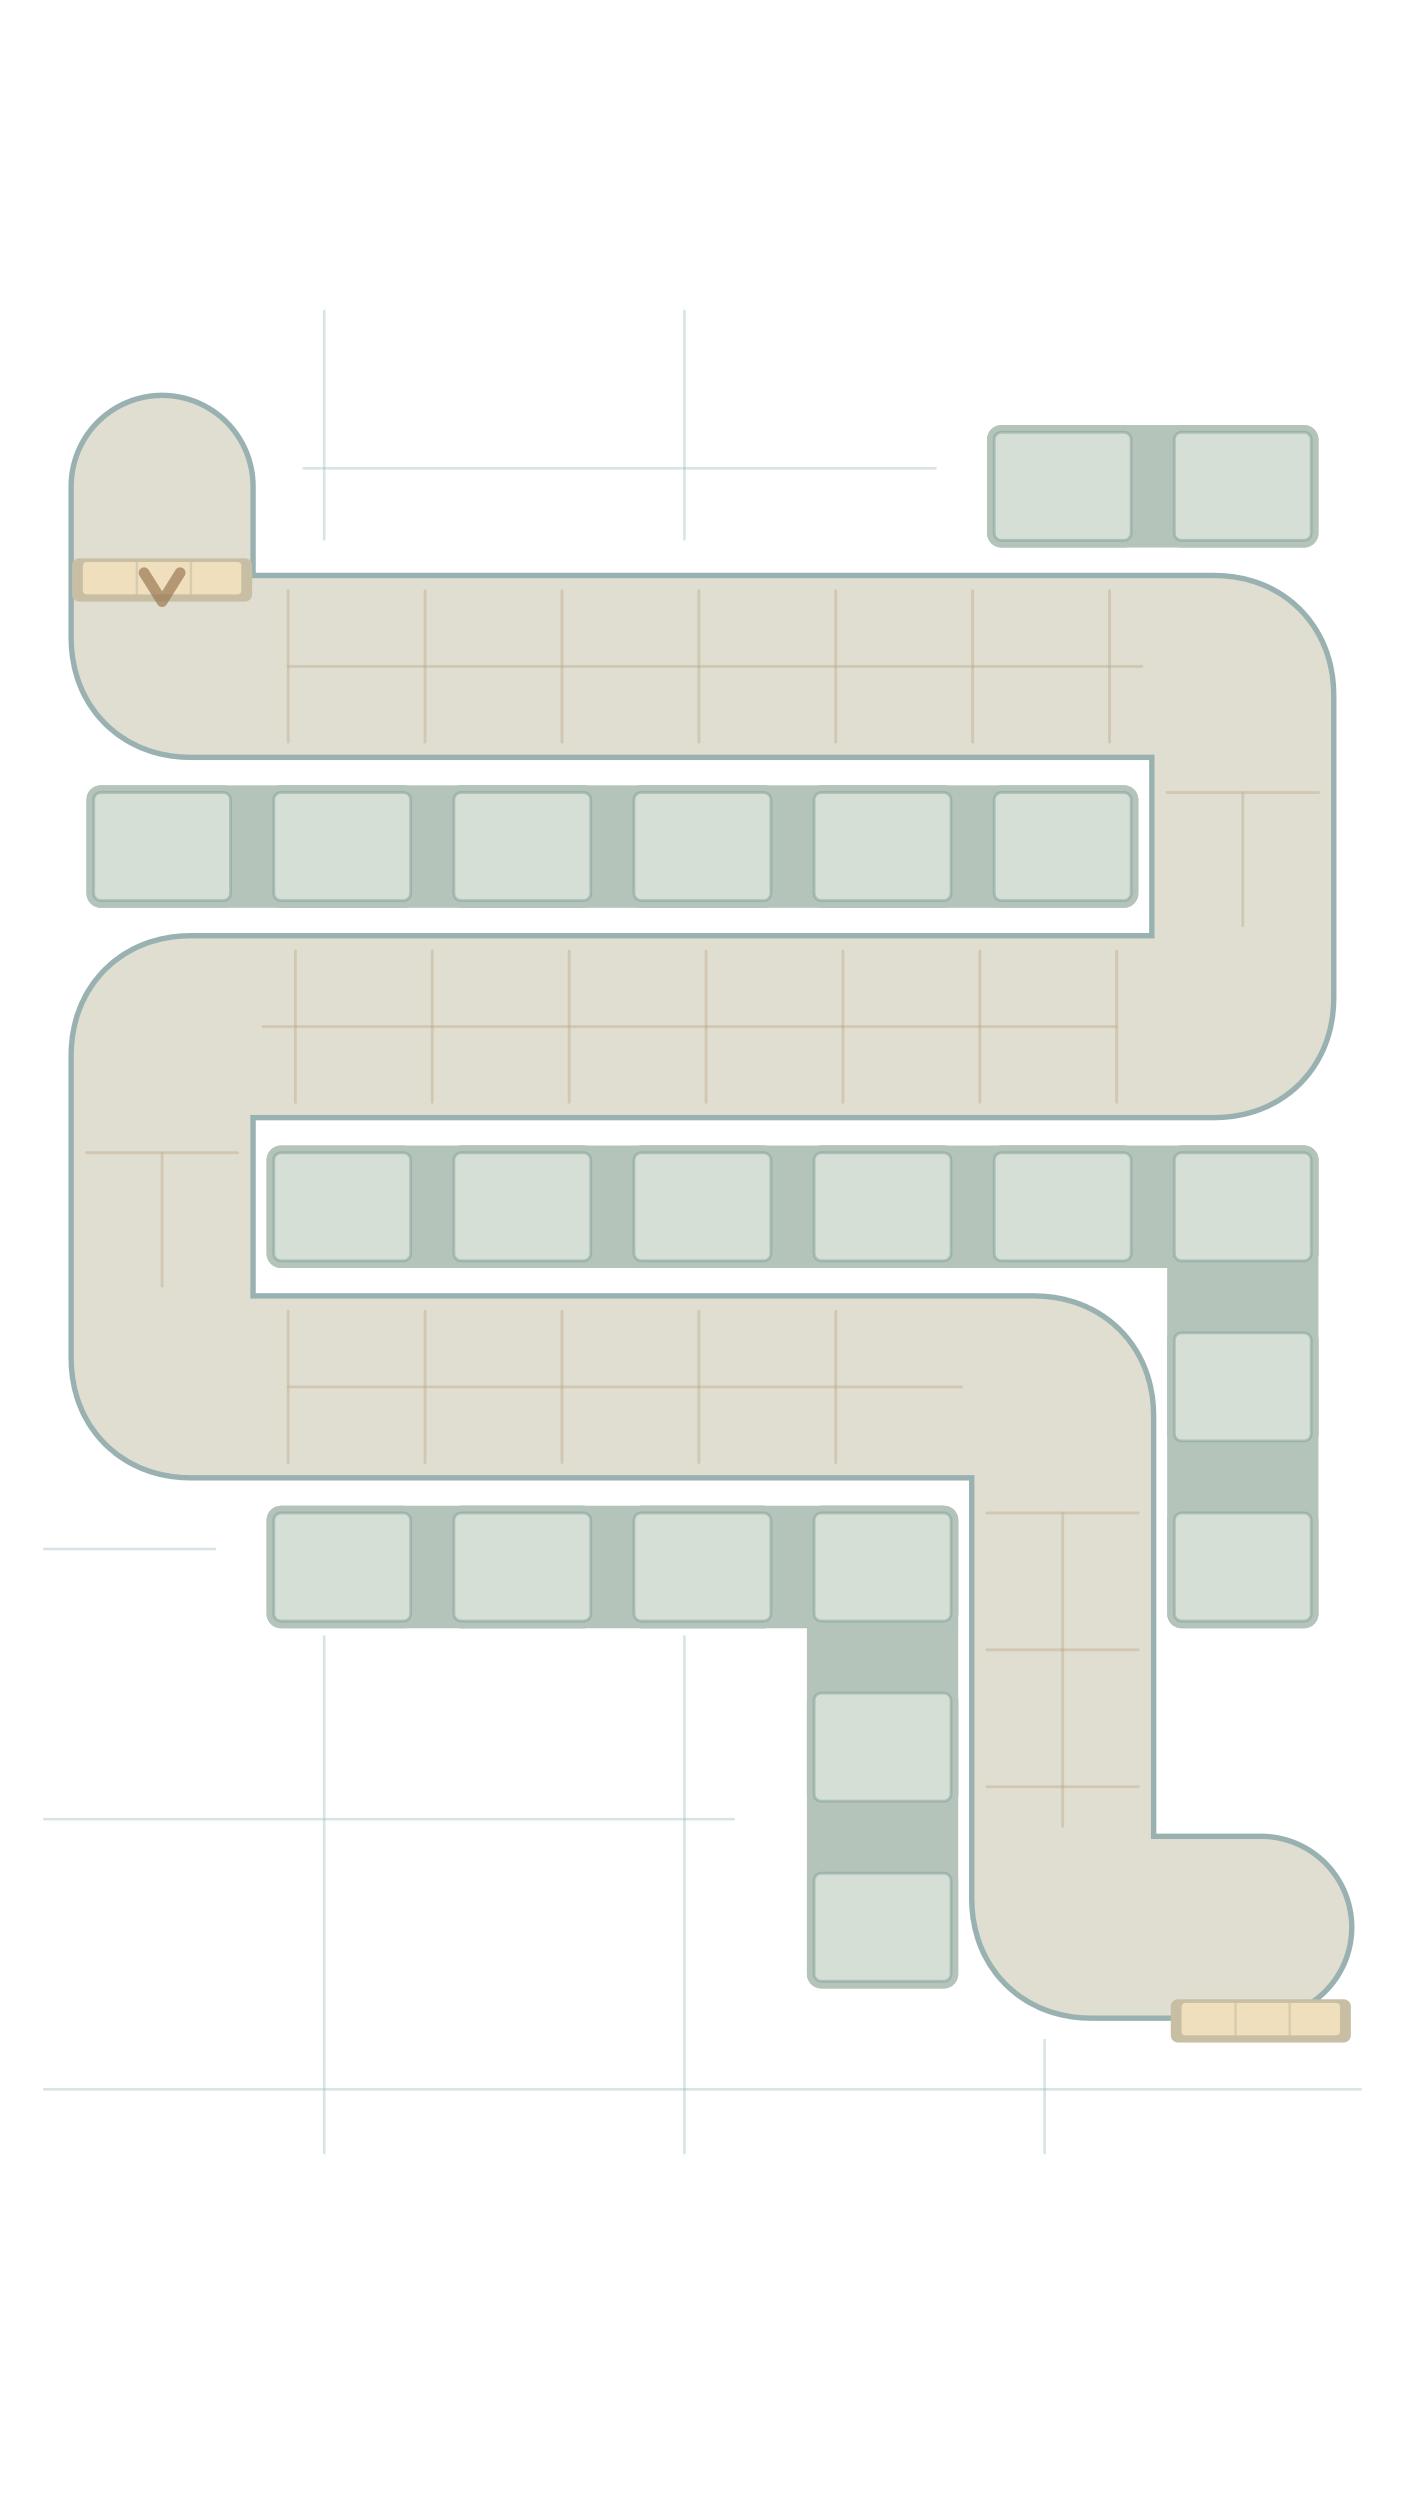
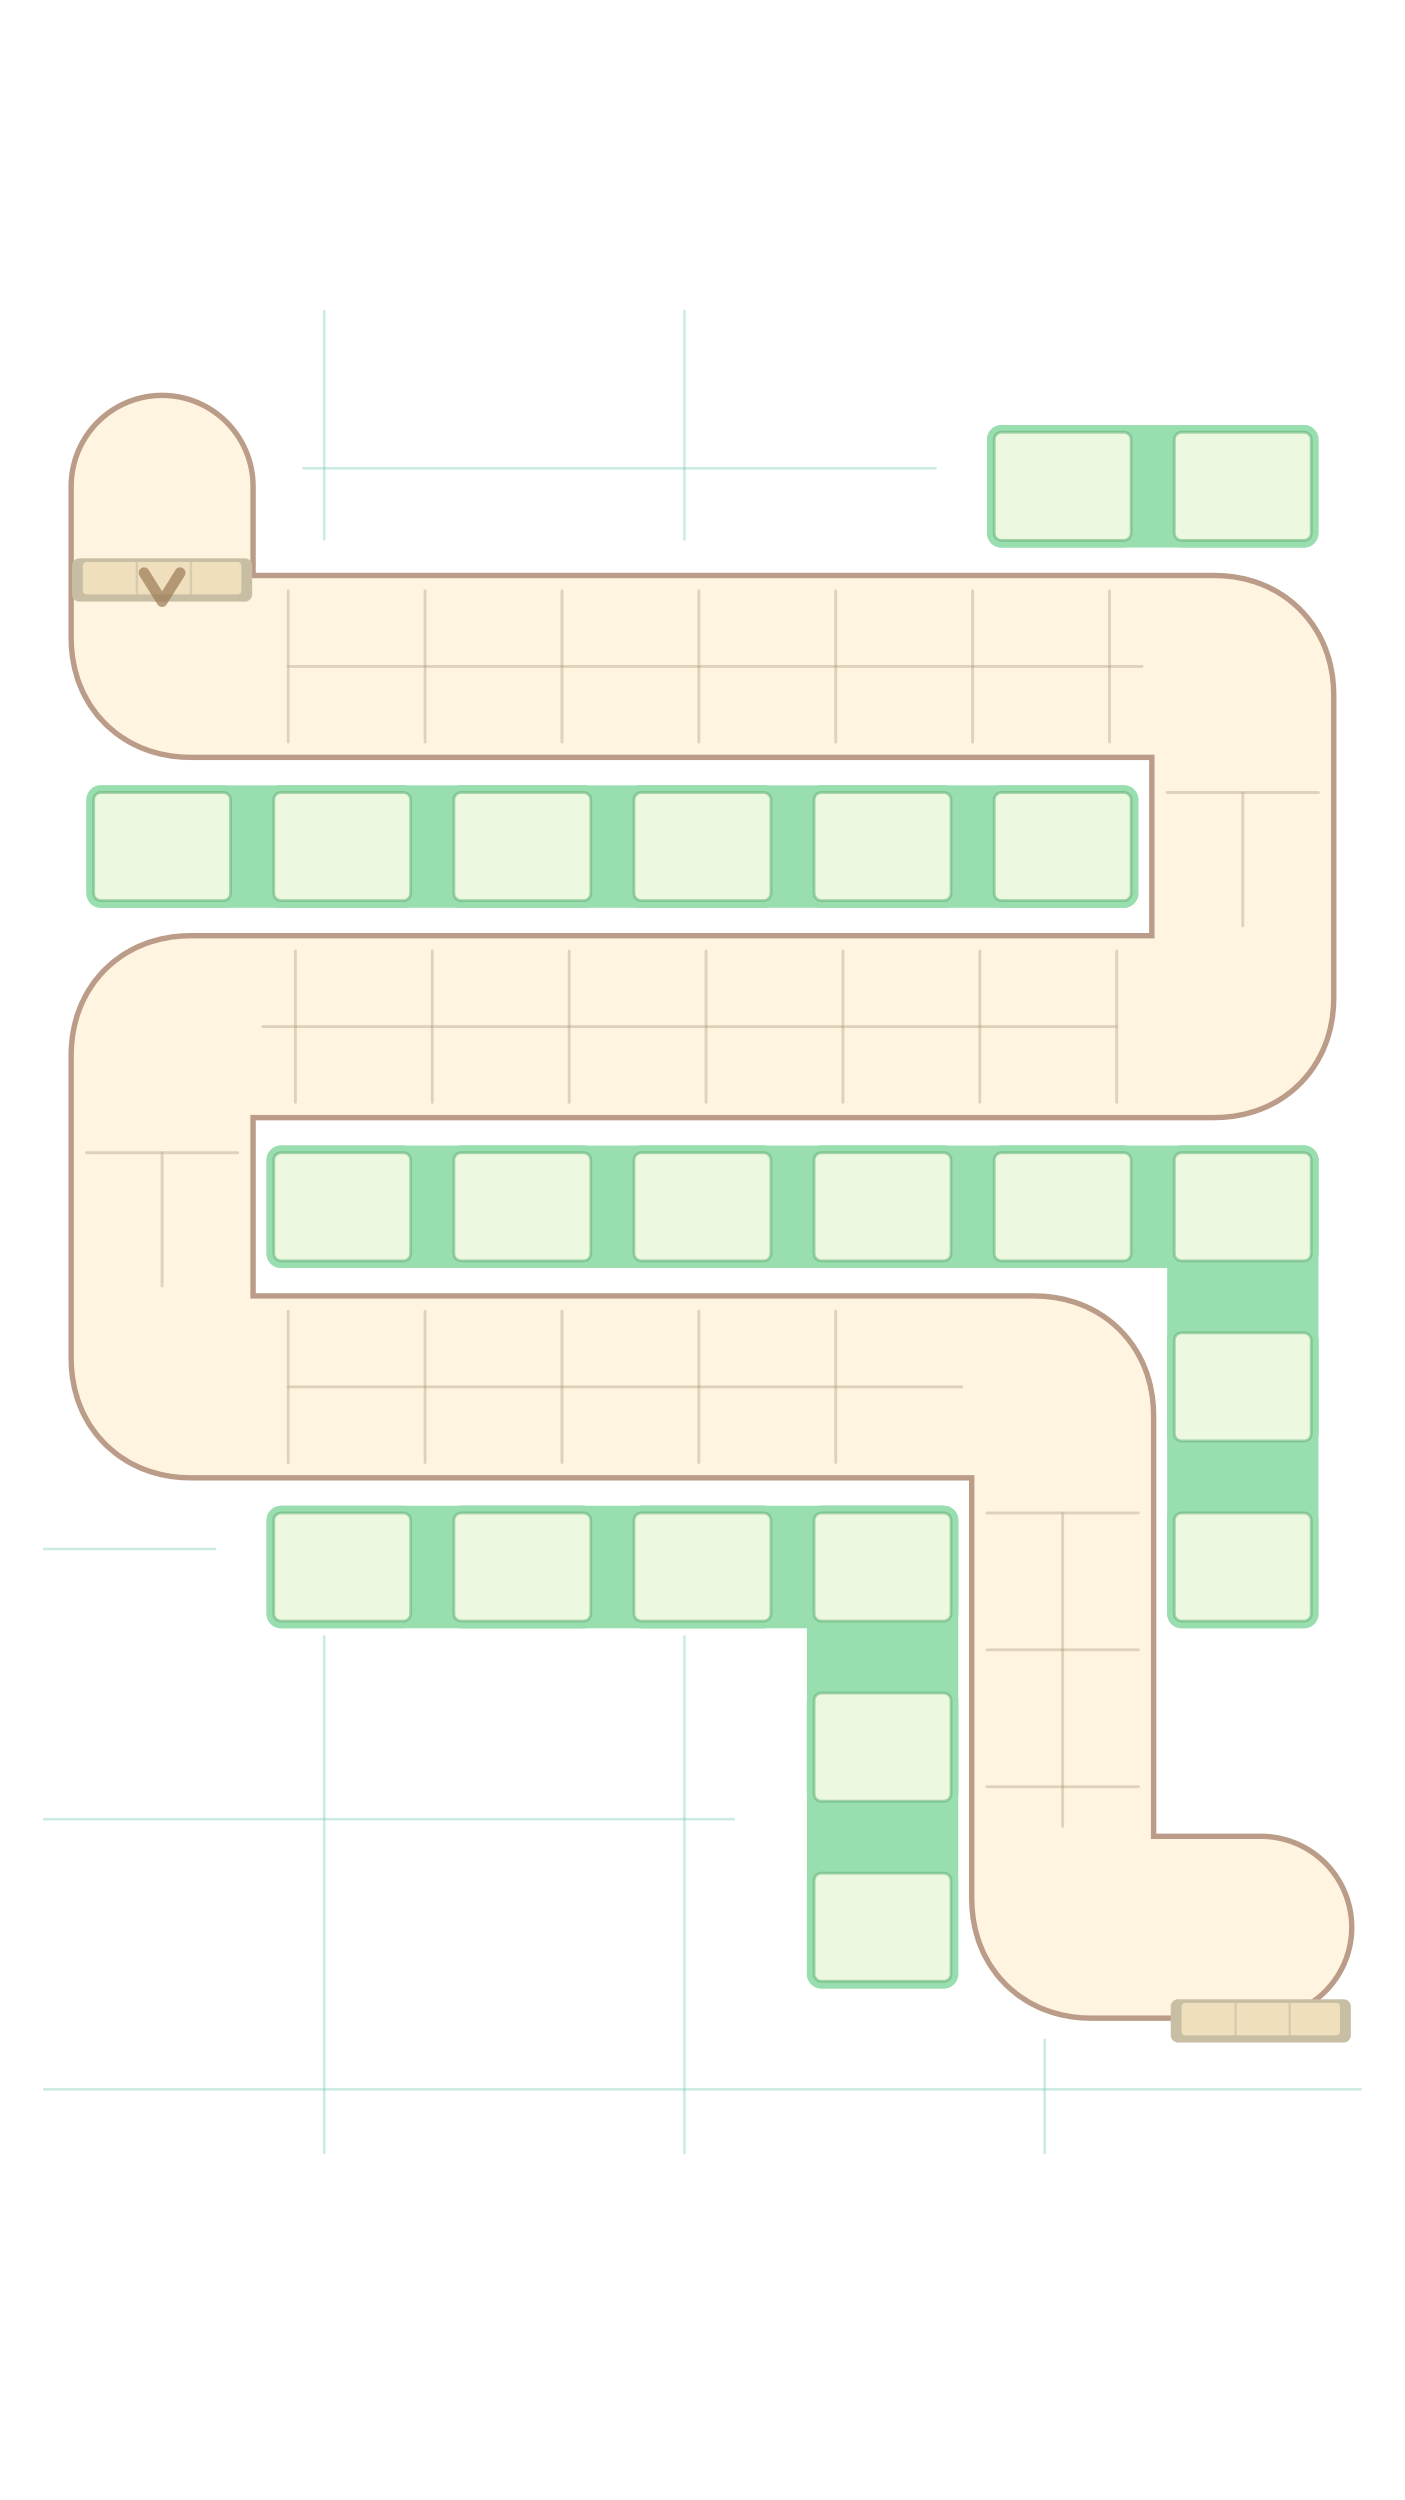
<svg xmlns="http://www.w3.org/2000/svg" width="780" height="1388" viewBox="0 0 390 694">
-   <path d="M84 130 L260 130 " fill="none" stroke="rgba(147,181,186,0.373)" stroke-width="0.7" stroke-linecap="butt" stroke-linejoin="miter" />
-   <path d="M12 430 L60 430 " fill="none" stroke="rgba(147,181,186,0.373)" stroke-width="0.7" stroke-linecap="butt" stroke-linejoin="miter" />
-   <path d="M12 505 L204 505 " fill="none" stroke="rgba(147,181,186,0.373)" stroke-width="0.7" stroke-linecap="butt" stroke-linejoin="miter" />
-   <path d="M12 580 L378 580 " fill="none" stroke="rgba(147,181,186,0.373)" stroke-width="0.7" stroke-linecap="butt" stroke-linejoin="miter" />
-   <path d="M90 86 L90 150 " fill="none" stroke="rgba(147,181,186,0.373)" stroke-width="0.7" stroke-linecap="butt" stroke-linejoin="miter" />
-   <path d="M90 454 L90 598 " fill="none" stroke="rgba(147,181,186,0.373)" stroke-width="0.7" stroke-linecap="butt" stroke-linejoin="miter" />
-   <path d="M190 86 L190 150 " fill="none" stroke="rgba(147,181,186,0.373)" stroke-width="0.7" stroke-linecap="butt" stroke-linejoin="miter" />
-   <path d="M190 454 L190 598 " fill="none" stroke="rgba(147,181,186,0.373)" stroke-width="0.7" stroke-linecap="butt" stroke-linejoin="miter" />
-   <path d="M290 566 L290 598 " fill="none" stroke="rgba(147,181,186,0.373)" stroke-width="0.7" stroke-linecap="butt" stroke-linejoin="miter" />
-   <path d="M45 135 L45 177 Q45 185 53 185 L337 185 Q345 185 345 193 L345 277 Q345 285 337 285 L53 285 Q45 285 45 293 L45 377 Q45 385 53 385 L287 385 Q295 385 295 393 L295 527 Q295 535 303 535 L350 535 " fill="none" stroke="rgba(153,178,177,1)" stroke-width="52" stroke-linecap="round" stroke-linejoin="round" />
-   <path d="M45 135 L45 177 Q45 185 53 185 L337 185 Q345 185 345 193 L345 277 Q345 285 337 285 L53 285 Q45 285 45 293 L45 377 Q45 385 53 385 L287 385 Q295 385 295 393 L295 527 Q295 535 303 535 L350 535 " fill="none" stroke="rgba(224,222,208,1)" stroke-width="49" stroke-linecap="round" stroke-linejoin="round" />
+   <path d="M84 130 L260 130 " fill="none" stroke="rgba(114,199,181,0.373)" stroke-width="0.7" stroke-linecap="butt" stroke-linejoin="miter" />
+   <path d="M12 430 L60 430 " fill="none" stroke="rgba(114,199,181,0.373)" stroke-width="0.7" stroke-linecap="butt" stroke-linejoin="miter" />
+   <path d="M12 505 L204 505 " fill="none" stroke="rgba(114,199,181,0.373)" stroke-width="0.7" stroke-linecap="butt" stroke-linejoin="miter" />
+   <path d="M12 580 L378 580 " fill="none" stroke="rgba(114,199,181,0.373)" stroke-width="0.7" stroke-linecap="butt" stroke-linejoin="miter" />
+   <path d="M90 86 L90 150 " fill="none" stroke="rgba(114,199,181,0.373)" stroke-width="0.7" stroke-linecap="butt" stroke-linejoin="miter" />
+   <path d="M90 454 L90 598 " fill="none" stroke="rgba(114,199,181,0.373)" stroke-width="0.7" stroke-linecap="butt" stroke-linejoin="miter" />
+   <path d="M190 86 L190 150 " fill="none" stroke="rgba(114,199,181,0.373)" stroke-width="0.7" stroke-linecap="butt" stroke-linejoin="miter" />
+   <path d="M190 454 L190 598 " fill="none" stroke="rgba(114,199,181,0.373)" stroke-width="0.7" stroke-linecap="butt" stroke-linejoin="miter" />
+   <path d="M290 566 L290 598 " fill="none" stroke="rgba(114,199,181,0.373)" stroke-width="0.7" stroke-linecap="butt" stroke-linejoin="miter" />
+   <path d="M45 135 L45 177 Q45 185 53 185 L337 185 Q345 185 345 193 L345 277 Q345 285 337 285 L53 285 Q45 285 45 293 L45 377 Q45 385 53 385 L287 385 Q295 385 295 393 L295 527 Q295 535 303 535 L350 535 " fill="none" stroke="rgba(186,156,136,1)" stroke-width="52" stroke-linecap="round" stroke-linejoin="round" />
+   <path d="M45 135 L45 177 Q45 185 53 185 L337 185 Q345 185 345 193 L345 277 Q345 285 337 285 L53 285 Q45 285 45 293 L45 377 Q45 385 53 385 L287 385 Q295 385 295 393 L295 527 Q295 535 303 535 L350 535 " fill="none" stroke="rgba(255,244,223,1)" stroke-width="49" stroke-linecap="round" stroke-linejoin="round" />
  <path d="M80 206 L80 164 " fill="none" stroke="rgba(196,181,155,0.549)" stroke-width="0.8" stroke-linecap="round" stroke-linejoin="round" />
  <path d="M80 185 L118 185 " fill="none" stroke="rgba(196,181,155,0.549)" stroke-width="0.8" stroke-linecap="round" stroke-linejoin="round" />
  <path d="M118 206 L118 164 " fill="none" stroke="rgba(196,181,155,0.549)" stroke-width="0.8" stroke-linecap="round" stroke-linejoin="round" />
  <path d="M118 185 L156 185 " fill="none" stroke="rgba(196,181,155,0.549)" stroke-width="0.8" stroke-linecap="round" stroke-linejoin="round" />
  <path d="M156 206 L156 164 " fill="none" stroke="rgba(196,181,155,0.549)" stroke-width="0.8" stroke-linecap="round" stroke-linejoin="round" />
  <path d="M156 185 L194 185 " fill="none" stroke="rgba(196,181,155,0.549)" stroke-width="0.8" stroke-linecap="round" stroke-linejoin="round" />
  <path d="M194 206 L194 164 " fill="none" stroke="rgba(196,181,155,0.549)" stroke-width="0.8" stroke-linecap="round" stroke-linejoin="round" />
  <path d="M194 185 L232 185 " fill="none" stroke="rgba(196,181,155,0.549)" stroke-width="0.8" stroke-linecap="round" stroke-linejoin="round" />
  <path d="M232 206 L232 164 " fill="none" stroke="rgba(196,181,155,0.549)" stroke-width="0.8" stroke-linecap="round" stroke-linejoin="round" />
  <path d="M232 185 L270 185 " fill="none" stroke="rgba(196,181,155,0.549)" stroke-width="0.8" stroke-linecap="round" stroke-linejoin="round" />
  <path d="M270 206 L270 164 " fill="none" stroke="rgba(196,181,155,0.549)" stroke-width="0.8" stroke-linecap="round" stroke-linejoin="round" />
  <path d="M270 185 L308 185 " fill="none" stroke="rgba(196,181,155,0.549)" stroke-width="0.8" stroke-linecap="round" stroke-linejoin="round" />
  <path d="M308 206 L308 164 " fill="none" stroke="rgba(196,181,155,0.549)" stroke-width="0.8" stroke-linecap="round" stroke-linejoin="round" />
  <path d="M308 185 L317 185 " fill="none" stroke="rgba(196,181,155,0.549)" stroke-width="0.8" stroke-linecap="round" stroke-linejoin="round" />
  <path d="M324 220 L366 220 " fill="none" stroke="rgba(196,181,155,0.549)" stroke-width="0.8" stroke-linecap="round" stroke-linejoin="round" />
  <path d="M345 220 L345 257 " fill="none" stroke="rgba(196,181,155,0.549)" stroke-width="0.8" stroke-linecap="round" stroke-linejoin="round" />
  <path d="M310 264 L310 306 " fill="none" stroke="rgba(196,181,155,0.549)" stroke-width="0.8" stroke-linecap="round" stroke-linejoin="round" />
  <path d="M310 285 L272 285 " fill="none" stroke="rgba(196,181,155,0.549)" stroke-width="0.8" stroke-linecap="round" stroke-linejoin="round" />
  <path d="M272 264 L272 306 " fill="none" stroke="rgba(196,181,155,0.549)" stroke-width="0.8" stroke-linecap="round" stroke-linejoin="round" />
  <path d="M272 285 L234 285 " fill="none" stroke="rgba(196,181,155,0.549)" stroke-width="0.8" stroke-linecap="round" stroke-linejoin="round" />
  <path d="M234 264 L234 306 " fill="none" stroke="rgba(196,181,155,0.549)" stroke-width="0.8" stroke-linecap="round" stroke-linejoin="round" />
  <path d="M234 285 L196 285 " fill="none" stroke="rgba(196,181,155,0.549)" stroke-width="0.8" stroke-linecap="round" stroke-linejoin="round" />
  <path d="M196 264 L196 306 " fill="none" stroke="rgba(196,181,155,0.549)" stroke-width="0.8" stroke-linecap="round" stroke-linejoin="round" />
  <path d="M196 285 L158 285 " fill="none" stroke="rgba(196,181,155,0.549)" stroke-width="0.8" stroke-linecap="round" stroke-linejoin="round" />
  <path d="M158 264 L158 306 " fill="none" stroke="rgba(196,181,155,0.549)" stroke-width="0.8" stroke-linecap="round" stroke-linejoin="round" />
  <path d="M158 285 L120 285 " fill="none" stroke="rgba(196,181,155,0.549)" stroke-width="0.8" stroke-linecap="round" stroke-linejoin="round" />
  <path d="M120 264 L120 306 " fill="none" stroke="rgba(196,181,155,0.549)" stroke-width="0.8" stroke-linecap="round" stroke-linejoin="round" />
  <path d="M120 285 L82 285 " fill="none" stroke="rgba(196,181,155,0.549)" stroke-width="0.8" stroke-linecap="round" stroke-linejoin="round" />
  <path d="M82 264 L82 306 " fill="none" stroke="rgba(196,181,155,0.549)" stroke-width="0.8" stroke-linecap="round" stroke-linejoin="round" />
  <path d="M82 285 L73 285 " fill="none" stroke="rgba(196,181,155,0.549)" stroke-width="0.8" stroke-linecap="round" stroke-linejoin="round" />
  <path d="M24 320 L66 320 " fill="none" stroke="rgba(196,181,155,0.549)" stroke-width="0.8" stroke-linecap="round" stroke-linejoin="round" />
  <path d="M45 320 L45 357 " fill="none" stroke="rgba(196,181,155,0.549)" stroke-width="0.8" stroke-linecap="round" stroke-linejoin="round" />
  <path d="M80 406 L80 364 " fill="none" stroke="rgba(196,181,155,0.549)" stroke-width="0.8" stroke-linecap="round" stroke-linejoin="round" />
  <path d="M80 385 L118 385 " fill="none" stroke="rgba(196,181,155,0.549)" stroke-width="0.8" stroke-linecap="round" stroke-linejoin="round" />
  <path d="M118 406 L118 364 " fill="none" stroke="rgba(196,181,155,0.549)" stroke-width="0.8" stroke-linecap="round" stroke-linejoin="round" />
  <path d="M118 385 L156 385 " fill="none" stroke="rgba(196,181,155,0.549)" stroke-width="0.8" stroke-linecap="round" stroke-linejoin="round" />
  <path d="M156 406 L156 364 " fill="none" stroke="rgba(196,181,155,0.549)" stroke-width="0.8" stroke-linecap="round" stroke-linejoin="round" />
  <path d="M156 385 L194 385 " fill="none" stroke="rgba(196,181,155,0.549)" stroke-width="0.8" stroke-linecap="round" stroke-linejoin="round" />
  <path d="M194 406 L194 364 " fill="none" stroke="rgba(196,181,155,0.549)" stroke-width="0.8" stroke-linecap="round" stroke-linejoin="round" />
  <path d="M194 385 L232 385 " fill="none" stroke="rgba(196,181,155,0.549)" stroke-width="0.8" stroke-linecap="round" stroke-linejoin="round" />
  <path d="M232 406 L232 364 " fill="none" stroke="rgba(196,181,155,0.549)" stroke-width="0.8" stroke-linecap="round" stroke-linejoin="round" />
  <path d="M232 385 L267 385 " fill="none" stroke="rgba(196,181,155,0.549)" stroke-width="0.8" stroke-linecap="round" stroke-linejoin="round" />
  <path d="M274 420 L316 420 " fill="none" stroke="rgba(196,181,155,0.549)" stroke-width="0.8" stroke-linecap="round" stroke-linejoin="round" />
  <path d="M295 420 L295 458 " fill="none" stroke="rgba(196,181,155,0.549)" stroke-width="0.8" stroke-linecap="round" stroke-linejoin="round" />
  <path d="M274 458 L316 458 " fill="none" stroke="rgba(196,181,155,0.549)" stroke-width="0.8" stroke-linecap="round" stroke-linejoin="round" />
  <path d="M295 458 L295 496 " fill="none" stroke="rgba(196,181,155,0.549)" stroke-width="0.8" stroke-linecap="round" stroke-linejoin="round" />
  <path d="M274 496 L316 496 " fill="none" stroke="rgba(196,181,155,0.549)" stroke-width="0.8" stroke-linecap="round" stroke-linejoin="round" />
  <path d="M295 496 L295 507 " fill="none" stroke="rgba(196,181,155,0.549)" stroke-width="0.8" stroke-linecap="round" stroke-linejoin="round" />
-   <rect x="124" y="218" width="92" height="34" rx="4" fill="rgba(180,196,186,1)" stroke="none" stroke-width="0.8" stroke-linecap="round" stroke-linejoin="round" />
-   <rect x="174" y="218" width="92" height="34" rx="4" fill="rgba(180,196,186,1)" stroke="none" stroke-width="0.8" stroke-linecap="round" stroke-linejoin="round" />
-   <rect x="274" y="118" width="92" height="34" rx="4" fill="rgba(180,196,186,1)" stroke="none" stroke-width="0.8" stroke-linecap="round" stroke-linejoin="round" />
-   <rect x="224" y="218" width="92" height="34" rx="4" fill="rgba(180,196,186,1)" stroke="none" stroke-width="0.8" stroke-linecap="round" stroke-linejoin="round" />
-   <rect x="24" y="218" width="92" height="34" rx="4" fill="rgba(180,196,186,1)" stroke="none" stroke-width="0.8" stroke-linecap="round" stroke-linejoin="round" />
-   <rect x="74" y="218" width="92" height="34" rx="4" fill="rgba(180,196,186,1)" stroke="none" stroke-width="0.8" stroke-linecap="round" stroke-linejoin="round" />
-   <rect x="174" y="318" width="92" height="34" rx="4" fill="rgba(180,196,186,1)" stroke="none" stroke-width="0.8" stroke-linecap="round" stroke-linejoin="round" />
-   <rect x="224" y="318" width="92" height="34" rx="4" fill="rgba(180,196,186,1)" stroke="none" stroke-width="0.8" stroke-linecap="round" stroke-linejoin="round" />
-   <rect x="74" y="318" width="92" height="34" rx="4" fill="rgba(180,196,186,1)" stroke="none" stroke-width="0.8" stroke-linecap="round" stroke-linejoin="round" />
-   <rect x="124" y="318" width="92" height="34" rx="4" fill="rgba(180,196,186,1)" stroke="none" stroke-width="0.8" stroke-linecap="round" stroke-linejoin="round" />
-   <rect x="274" y="318" width="92" height="34" rx="4" fill="rgba(180,196,186,1)" stroke="none" stroke-width="0.8" stroke-linecap="round" stroke-linejoin="round" />
-   <rect x="324" y="318" width="42" height="84" rx="4" fill="rgba(180,196,186,1)" stroke="none" stroke-width="0.8" stroke-linecap="round" stroke-linejoin="round" />
-   <rect x="74" y="418" width="92" height="34" rx="4" fill="rgba(180,196,186,1)" stroke="none" stroke-width="0.8" stroke-linecap="round" stroke-linejoin="round" />
-   <rect x="124" y="418" width="92" height="34" rx="4" fill="rgba(180,196,186,1)" stroke="none" stroke-width="0.8" stroke-linecap="round" stroke-linejoin="round" />
-   <rect x="174" y="418" width="92" height="34" rx="4" fill="rgba(180,196,186,1)" stroke="none" stroke-width="0.8" stroke-linecap="round" stroke-linejoin="round" />
-   <rect x="224" y="468" width="42" height="84" rx="4" fill="rgba(180,196,186,1)" stroke="none" stroke-width="0.8" stroke-linecap="round" stroke-linejoin="round" />
-   <rect x="224" y="418" width="42" height="84" rx="4" fill="rgba(180,196,186,1)" stroke="none" stroke-width="0.8" stroke-linecap="round" stroke-linejoin="round" />
-   <rect x="324" y="368" width="42" height="84" rx="4" fill="rgba(180,196,186,1)" stroke="none" stroke-width="0.8" stroke-linecap="round" stroke-linejoin="round" />
-   <rect x="174" y="218" width="42" height="34" rx="4" fill="rgba(180,196,186,1)" stroke="none" stroke-width="0.8" stroke-linecap="round" stroke-linejoin="round" />
-   <rect x="274" y="118" width="42" height="34" rx="4" fill="rgba(180,196,186,1)" stroke="none" stroke-width="0.8" stroke-linecap="round" stroke-linejoin="round" />
-   <rect x="324" y="118" width="42" height="34" rx="4" fill="rgba(180,196,186,1)" stroke="none" stroke-width="0.8" stroke-linecap="round" stroke-linejoin="round" />
-   <rect x="274" y="218" width="42" height="34" rx="4" fill="rgba(180,196,186,1)" stroke="none" stroke-width="0.8" stroke-linecap="round" stroke-linejoin="round" />
-   <rect x="24" y="218" width="42" height="34" rx="4" fill="rgba(180,196,186,1)" stroke="none" stroke-width="0.8" stroke-linecap="round" stroke-linejoin="round" />
-   <rect x="74" y="218" width="42" height="34" rx="4" fill="rgba(180,196,186,1)" stroke="none" stroke-width="0.8" stroke-linecap="round" stroke-linejoin="round" />
-   <rect x="124" y="218" width="42" height="34" rx="4" fill="rgba(180,196,186,1)" stroke="none" stroke-width="0.8" stroke-linecap="round" stroke-linejoin="round" />
-   <rect x="224" y="218" width="42" height="34" rx="4" fill="rgba(180,196,186,1)" stroke="none" stroke-width="0.8" stroke-linecap="round" stroke-linejoin="round" />
-   <rect x="224" y="318" width="42" height="34" rx="4" fill="rgba(180,196,186,1)" stroke="none" stroke-width="0.8" stroke-linecap="round" stroke-linejoin="round" />
-   <rect x="74" y="318" width="42" height="34" rx="4" fill="rgba(180,196,186,1)" stroke="none" stroke-width="0.8" stroke-linecap="round" stroke-linejoin="round" />
-   <rect x="124" y="318" width="42" height="34" rx="4" fill="rgba(180,196,186,1)" stroke="none" stroke-width="0.8" stroke-linecap="round" stroke-linejoin="round" />
-   <rect x="174" y="318" width="42" height="34" rx="4" fill="rgba(180,196,186,1)" stroke="none" stroke-width="0.8" stroke-linecap="round" stroke-linejoin="round" />
-   <rect x="274" y="318" width="42" height="34" rx="4" fill="rgba(180,196,186,1)" stroke="none" stroke-width="0.8" stroke-linecap="round" stroke-linejoin="round" />
-   <rect x="324" y="318" width="42" height="34" rx="4" fill="rgba(180,196,186,1)" stroke="none" stroke-width="0.8" stroke-linecap="round" stroke-linejoin="round" />
-   <rect x="74" y="418" width="42" height="34" rx="4" fill="rgba(180,196,186,1)" stroke="none" stroke-width="0.8" stroke-linecap="round" stroke-linejoin="round" />
-   <rect x="124" y="418" width="42" height="34" rx="4" fill="rgba(180,196,186,1)" stroke="none" stroke-width="0.8" stroke-linecap="round" stroke-linejoin="round" />
-   <rect x="174" y="418" width="42" height="34" rx="4" fill="rgba(180,196,186,1)" stroke="none" stroke-width="0.8" stroke-linecap="round" stroke-linejoin="round" />
-   <rect x="224" y="468" width="42" height="34" rx="4" fill="rgba(180,196,186,1)" stroke="none" stroke-width="0.8" stroke-linecap="round" stroke-linejoin="round" />
-   <rect x="224" y="518" width="42" height="34" rx="4" fill="rgba(180,196,186,1)" stroke="none" stroke-width="0.8" stroke-linecap="round" stroke-linejoin="round" />
-   <rect x="224" y="418" width="42" height="34" rx="4" fill="rgba(180,196,186,1)" stroke="none" stroke-width="0.8" stroke-linecap="round" stroke-linejoin="round" />
-   <rect x="324" y="418" width="42" height="34" rx="4" fill="rgba(180,196,186,1)" stroke="none" stroke-width="0.8" stroke-linecap="round" stroke-linejoin="round" />
-   <rect x="324" y="368" width="42" height="34" rx="4" fill="rgba(180,196,186,1)" stroke="none" stroke-width="0.8" stroke-linecap="round" stroke-linejoin="round" />
-   <rect x="176" y="220" width="38" height="30" rx="2" fill="rgba(213,223,214,1)" stroke="none" stroke-width="0.8" stroke-linecap="round" stroke-linejoin="round" />
-   <rect x="176" y="220" width="38" height="30" rx="2" fill="none" stroke="rgba(130,159,153,0.49)" stroke-width="0.8" stroke-linecap="round" stroke-linejoin="round" />
-   <rect x="276" y="120" width="38" height="30" rx="2" fill="rgba(213,223,214,1)" stroke="none" stroke-width="0.8" stroke-linecap="round" stroke-linejoin="round" />
-   <rect x="276" y="120" width="38" height="30" rx="2" fill="none" stroke="rgba(130,159,153,0.49)" stroke-width="0.8" stroke-linecap="round" stroke-linejoin="round" />
-   <rect x="326" y="120" width="38" height="30" rx="2" fill="rgba(213,223,214,1)" stroke="none" stroke-width="0.8" stroke-linecap="round" stroke-linejoin="round" />
-   <rect x="326" y="120" width="38" height="30" rx="2" fill="none" stroke="rgba(130,159,153,0.49)" stroke-width="0.8" stroke-linecap="round" stroke-linejoin="round" />
-   <rect x="276" y="220" width="38" height="30" rx="2" fill="rgba(213,223,214,1)" stroke="none" stroke-width="0.8" stroke-linecap="round" stroke-linejoin="round" />
-   <rect x="276" y="220" width="38" height="30" rx="2" fill="none" stroke="rgba(130,159,153,0.49)" stroke-width="0.8" stroke-linecap="round" stroke-linejoin="round" />
-   <rect x="26" y="220" width="38" height="30" rx="2" fill="rgba(213,223,214,1)" stroke="none" stroke-width="0.8" stroke-linecap="round" stroke-linejoin="round" />
-   <rect x="26" y="220" width="38" height="30" rx="2" fill="none" stroke="rgba(130,159,153,0.49)" stroke-width="0.8" stroke-linecap="round" stroke-linejoin="round" />
-   <rect x="76" y="220" width="38" height="30" rx="2" fill="rgba(213,223,214,1)" stroke="none" stroke-width="0.8" stroke-linecap="round" stroke-linejoin="round" />
-   <rect x="76" y="220" width="38" height="30" rx="2" fill="none" stroke="rgba(130,159,153,0.49)" stroke-width="0.8" stroke-linecap="round" stroke-linejoin="round" />
-   <rect x="126" y="220" width="38" height="30" rx="2" fill="rgba(213,223,214,1)" stroke="none" stroke-width="0.8" stroke-linecap="round" stroke-linejoin="round" />
-   <rect x="126" y="220" width="38" height="30" rx="2" fill="none" stroke="rgba(130,159,153,0.49)" stroke-width="0.8" stroke-linecap="round" stroke-linejoin="round" />
-   <rect x="226" y="220" width="38" height="30" rx="2" fill="rgba(213,223,214,1)" stroke="none" stroke-width="0.8" stroke-linecap="round" stroke-linejoin="round" />
-   <rect x="226" y="220" width="38" height="30" rx="2" fill="none" stroke="rgba(130,159,153,0.49)" stroke-width="0.8" stroke-linecap="round" stroke-linejoin="round" />
-   <rect x="226" y="320" width="38" height="30" rx="2" fill="rgba(213,223,214,1)" stroke="none" stroke-width="0.8" stroke-linecap="round" stroke-linejoin="round" />
-   <rect x="226" y="320" width="38" height="30" rx="2" fill="none" stroke="rgba(130,159,153,0.49)" stroke-width="0.8" stroke-linecap="round" stroke-linejoin="round" />
-   <rect x="76" y="320" width="38" height="30" rx="2" fill="rgba(213,223,214,1)" stroke="none" stroke-width="0.8" stroke-linecap="round" stroke-linejoin="round" />
-   <rect x="76" y="320" width="38" height="30" rx="2" fill="none" stroke="rgba(130,159,153,0.49)" stroke-width="0.8" stroke-linecap="round" stroke-linejoin="round" />
-   <rect x="126" y="320" width="38" height="30" rx="2" fill="rgba(213,223,214,1)" stroke="none" stroke-width="0.8" stroke-linecap="round" stroke-linejoin="round" />
-   <rect x="126" y="320" width="38" height="30" rx="2" fill="none" stroke="rgba(130,159,153,0.49)" stroke-width="0.8" stroke-linecap="round" stroke-linejoin="round" />
-   <rect x="176" y="320" width="38" height="30" rx="2" fill="rgba(213,223,214,1)" stroke="none" stroke-width="0.8" stroke-linecap="round" stroke-linejoin="round" />
-   <rect x="176" y="320" width="38" height="30" rx="2" fill="none" stroke="rgba(130,159,153,0.49)" stroke-width="0.8" stroke-linecap="round" stroke-linejoin="round" />
-   <rect x="276" y="320" width="38" height="30" rx="2" fill="rgba(213,223,214,1)" stroke="none" stroke-width="0.8" stroke-linecap="round" stroke-linejoin="round" />
-   <rect x="276" y="320" width="38" height="30" rx="2" fill="none" stroke="rgba(130,159,153,0.49)" stroke-width="0.8" stroke-linecap="round" stroke-linejoin="round" />
-   <rect x="326" y="320" width="38" height="30" rx="2" fill="rgba(213,223,214,1)" stroke="none" stroke-width="0.8" stroke-linecap="round" stroke-linejoin="round" />
-   <rect x="326" y="320" width="38" height="30" rx="2" fill="none" stroke="rgba(130,159,153,0.49)" stroke-width="0.8" stroke-linecap="round" stroke-linejoin="round" />
-   <rect x="76" y="420" width="38" height="30" rx="2" fill="rgba(213,223,214,1)" stroke="none" stroke-width="0.8" stroke-linecap="round" stroke-linejoin="round" />
-   <rect x="76" y="420" width="38" height="30" rx="2" fill="none" stroke="rgba(130,159,153,0.49)" stroke-width="0.8" stroke-linecap="round" stroke-linejoin="round" />
-   <rect x="126" y="420" width="38" height="30" rx="2" fill="rgba(213,223,214,1)" stroke="none" stroke-width="0.8" stroke-linecap="round" stroke-linejoin="round" />
-   <rect x="126" y="420" width="38" height="30" rx="2" fill="none" stroke="rgba(130,159,153,0.49)" stroke-width="0.8" stroke-linecap="round" stroke-linejoin="round" />
-   <rect x="176" y="420" width="38" height="30" rx="2" fill="rgba(213,223,214,1)" stroke="none" stroke-width="0.8" stroke-linecap="round" stroke-linejoin="round" />
-   <rect x="176" y="420" width="38" height="30" rx="2" fill="none" stroke="rgba(130,159,153,0.49)" stroke-width="0.8" stroke-linecap="round" stroke-linejoin="round" />
-   <rect x="226" y="470" width="38" height="30" rx="2" fill="rgba(213,223,214,1)" stroke="none" stroke-width="0.8" stroke-linecap="round" stroke-linejoin="round" />
-   <rect x="226" y="470" width="38" height="30" rx="2" fill="none" stroke="rgba(130,159,153,0.49)" stroke-width="0.8" stroke-linecap="round" stroke-linejoin="round" />
-   <rect x="226" y="520" width="38" height="30" rx="2" fill="rgba(213,223,214,1)" stroke="none" stroke-width="0.8" stroke-linecap="round" stroke-linejoin="round" />
-   <rect x="226" y="520" width="38" height="30" rx="2" fill="none" stroke="rgba(130,159,153,0.49)" stroke-width="0.8" stroke-linecap="round" stroke-linejoin="round" />
-   <rect x="226" y="420" width="38" height="30" rx="2" fill="rgba(213,223,214,1)" stroke="none" stroke-width="0.8" stroke-linecap="round" stroke-linejoin="round" />
-   <rect x="226" y="420" width="38" height="30" rx="2" fill="none" stroke="rgba(130,159,153,0.49)" stroke-width="0.8" stroke-linecap="round" stroke-linejoin="round" />
-   <rect x="326" y="420" width="38" height="30" rx="2" fill="rgba(213,223,214,1)" stroke="none" stroke-width="0.8" stroke-linecap="round" stroke-linejoin="round" />
-   <rect x="326" y="420" width="38" height="30" rx="2" fill="none" stroke="rgba(130,159,153,0.49)" stroke-width="0.8" stroke-linecap="round" stroke-linejoin="round" />
-   <rect x="326" y="370" width="38" height="30" rx="2" fill="rgba(213,223,214,1)" stroke="none" stroke-width="0.8" stroke-linecap="round" stroke-linejoin="round" />
-   <rect x="326" y="370" width="38" height="30" rx="2" fill="none" stroke="rgba(130,159,153,0.49)" stroke-width="0.8" stroke-linecap="round" stroke-linejoin="round" />
+   <rect x="124" y="218" width="92" height="34" rx="4" fill="rgba(152,222,175,1)" stroke="none" stroke-width="0.8" stroke-linecap="round" stroke-linejoin="round" />
+   <rect x="174" y="218" width="92" height="34" rx="4" fill="rgba(152,222,175,1)" stroke="none" stroke-width="0.8" stroke-linecap="round" stroke-linejoin="round" />
+   <rect x="274" y="118" width="92" height="34" rx="4" fill="rgba(152,222,175,1)" stroke="none" stroke-width="0.8" stroke-linecap="round" stroke-linejoin="round" />
+   <rect x="224" y="218" width="92" height="34" rx="4" fill="rgba(152,222,175,1)" stroke="none" stroke-width="0.8" stroke-linecap="round" stroke-linejoin="round" />
+   <rect x="24" y="218" width="92" height="34" rx="4" fill="rgba(152,222,175,1)" stroke="none" stroke-width="0.8" stroke-linecap="round" stroke-linejoin="round" />
+   <rect x="74" y="218" width="92" height="34" rx="4" fill="rgba(152,222,175,1)" stroke="none" stroke-width="0.8" stroke-linecap="round" stroke-linejoin="round" />
+   <rect x="174" y="318" width="92" height="34" rx="4" fill="rgba(152,222,175,1)" stroke="none" stroke-width="0.8" stroke-linecap="round" stroke-linejoin="round" />
+   <rect x="224" y="318" width="92" height="34" rx="4" fill="rgba(152,222,175,1)" stroke="none" stroke-width="0.8" stroke-linecap="round" stroke-linejoin="round" />
+   <rect x="74" y="318" width="92" height="34" rx="4" fill="rgba(152,222,175,1)" stroke="none" stroke-width="0.8" stroke-linecap="round" stroke-linejoin="round" />
+   <rect x="124" y="318" width="92" height="34" rx="4" fill="rgba(152,222,175,1)" stroke="none" stroke-width="0.8" stroke-linecap="round" stroke-linejoin="round" />
+   <rect x="274" y="318" width="92" height="34" rx="4" fill="rgba(152,222,175,1)" stroke="none" stroke-width="0.8" stroke-linecap="round" stroke-linejoin="round" />
+   <rect x="324" y="318" width="42" height="84" rx="4" fill="rgba(152,222,175,1)" stroke="none" stroke-width="0.8" stroke-linecap="round" stroke-linejoin="round" />
+   <rect x="74" y="418" width="92" height="34" rx="4" fill="rgba(152,222,175,1)" stroke="none" stroke-width="0.8" stroke-linecap="round" stroke-linejoin="round" />
+   <rect x="124" y="418" width="92" height="34" rx="4" fill="rgba(152,222,175,1)" stroke="none" stroke-width="0.8" stroke-linecap="round" stroke-linejoin="round" />
+   <rect x="174" y="418" width="92" height="34" rx="4" fill="rgba(152,222,175,1)" stroke="none" stroke-width="0.8" stroke-linecap="round" stroke-linejoin="round" />
+   <rect x="224" y="468" width="42" height="84" rx="4" fill="rgba(152,222,175,1)" stroke="none" stroke-width="0.8" stroke-linecap="round" stroke-linejoin="round" />
+   <rect x="224" y="418" width="42" height="84" rx="4" fill="rgba(152,222,175,1)" stroke="none" stroke-width="0.8" stroke-linecap="round" stroke-linejoin="round" />
+   <rect x="324" y="368" width="42" height="84" rx="4" fill="rgba(152,222,175,1)" stroke="none" stroke-width="0.8" stroke-linecap="round" stroke-linejoin="round" />
+   <rect x="174" y="218" width="42" height="34" rx="4" fill="rgba(152,222,175,1)" stroke="none" stroke-width="0.8" stroke-linecap="round" stroke-linejoin="round" />
+   <rect x="274" y="118" width="42" height="34" rx="4" fill="rgba(152,222,175,1)" stroke="none" stroke-width="0.8" stroke-linecap="round" stroke-linejoin="round" />
+   <rect x="324" y="118" width="42" height="34" rx="4" fill="rgba(152,222,175,1)" stroke="none" stroke-width="0.8" stroke-linecap="round" stroke-linejoin="round" />
+   <rect x="274" y="218" width="42" height="34" rx="4" fill="rgba(152,222,175,1)" stroke="none" stroke-width="0.8" stroke-linecap="round" stroke-linejoin="round" />
+   <rect x="24" y="218" width="42" height="34" rx="4" fill="rgba(152,222,175,1)" stroke="none" stroke-width="0.8" stroke-linecap="round" stroke-linejoin="round" />
+   <rect x="74" y="218" width="42" height="34" rx="4" fill="rgba(152,222,175,1)" stroke="none" stroke-width="0.8" stroke-linecap="round" stroke-linejoin="round" />
+   <rect x="124" y="218" width="42" height="34" rx="4" fill="rgba(152,222,175,1)" stroke="none" stroke-width="0.8" stroke-linecap="round" stroke-linejoin="round" />
+   <rect x="224" y="218" width="42" height="34" rx="4" fill="rgba(152,222,175,1)" stroke="none" stroke-width="0.8" stroke-linecap="round" stroke-linejoin="round" />
+   <rect x="224" y="318" width="42" height="34" rx="4" fill="rgba(152,222,175,1)" stroke="none" stroke-width="0.8" stroke-linecap="round" stroke-linejoin="round" />
+   <rect x="74" y="318" width="42" height="34" rx="4" fill="rgba(152,222,175,1)" stroke="none" stroke-width="0.8" stroke-linecap="round" stroke-linejoin="round" />
+   <rect x="124" y="318" width="42" height="34" rx="4" fill="rgba(152,222,175,1)" stroke="none" stroke-width="0.8" stroke-linecap="round" stroke-linejoin="round" />
+   <rect x="174" y="318" width="42" height="34" rx="4" fill="rgba(152,222,175,1)" stroke="none" stroke-width="0.8" stroke-linecap="round" stroke-linejoin="round" />
+   <rect x="274" y="318" width="42" height="34" rx="4" fill="rgba(152,222,175,1)" stroke="none" stroke-width="0.8" stroke-linecap="round" stroke-linejoin="round" />
+   <rect x="324" y="318" width="42" height="34" rx="4" fill="rgba(152,222,175,1)" stroke="none" stroke-width="0.8" stroke-linecap="round" stroke-linejoin="round" />
+   <rect x="74" y="418" width="42" height="34" rx="4" fill="rgba(152,222,175,1)" stroke="none" stroke-width="0.8" stroke-linecap="round" stroke-linejoin="round" />
+   <rect x="124" y="418" width="42" height="34" rx="4" fill="rgba(152,222,175,1)" stroke="none" stroke-width="0.8" stroke-linecap="round" stroke-linejoin="round" />
+   <rect x="174" y="418" width="42" height="34" rx="4" fill="rgba(152,222,175,1)" stroke="none" stroke-width="0.8" stroke-linecap="round" stroke-linejoin="round" />
+   <rect x="224" y="468" width="42" height="34" rx="4" fill="rgba(152,222,175,1)" stroke="none" stroke-width="0.8" stroke-linecap="round" stroke-linejoin="round" />
+   <rect x="224" y="518" width="42" height="34" rx="4" fill="rgba(152,222,175,1)" stroke="none" stroke-width="0.8" stroke-linecap="round" stroke-linejoin="round" />
+   <rect x="224" y="418" width="42" height="34" rx="4" fill="rgba(152,222,175,1)" stroke="none" stroke-width="0.8" stroke-linecap="round" stroke-linejoin="round" />
+   <rect x="324" y="418" width="42" height="34" rx="4" fill="rgba(152,222,175,1)" stroke="none" stroke-width="0.8" stroke-linecap="round" stroke-linejoin="round" />
+   <rect x="324" y="368" width="42" height="34" rx="4" fill="rgba(152,222,175,1)" stroke="none" stroke-width="0.8" stroke-linecap="round" stroke-linejoin="round" />
+   <rect x="176" y="220" width="38" height="30" rx="2" fill="rgba(236,248,223,1)" stroke="none" stroke-width="0.8" stroke-linecap="round" stroke-linejoin="round" />
+   <rect x="176" y="220" width="38" height="30" rx="2" fill="none" stroke="rgba(92,171,113,0.49)" stroke-width="0.8" stroke-linecap="round" stroke-linejoin="round" />
+   <rect x="276" y="120" width="38" height="30" rx="2" fill="rgba(236,248,223,1)" stroke="none" stroke-width="0.8" stroke-linecap="round" stroke-linejoin="round" />
+   <rect x="276" y="120" width="38" height="30" rx="2" fill="none" stroke="rgba(92,171,113,0.49)" stroke-width="0.8" stroke-linecap="round" stroke-linejoin="round" />
+   <rect x="326" y="120" width="38" height="30" rx="2" fill="rgba(236,248,223,1)" stroke="none" stroke-width="0.8" stroke-linecap="round" stroke-linejoin="round" />
+   <rect x="326" y="120" width="38" height="30" rx="2" fill="none" stroke="rgba(92,171,113,0.49)" stroke-width="0.8" stroke-linecap="round" stroke-linejoin="round" />
+   <rect x="276" y="220" width="38" height="30" rx="2" fill="rgba(236,248,223,1)" stroke="none" stroke-width="0.8" stroke-linecap="round" stroke-linejoin="round" />
+   <rect x="276" y="220" width="38" height="30" rx="2" fill="none" stroke="rgba(92,171,113,0.49)" stroke-width="0.8" stroke-linecap="round" stroke-linejoin="round" />
+   <rect x="26" y="220" width="38" height="30" rx="2" fill="rgba(236,248,223,1)" stroke="none" stroke-width="0.8" stroke-linecap="round" stroke-linejoin="round" />
+   <rect x="26" y="220" width="38" height="30" rx="2" fill="none" stroke="rgba(92,171,113,0.49)" stroke-width="0.8" stroke-linecap="round" stroke-linejoin="round" />
+   <rect x="76" y="220" width="38" height="30" rx="2" fill="rgba(236,248,223,1)" stroke="none" stroke-width="0.8" stroke-linecap="round" stroke-linejoin="round" />
+   <rect x="76" y="220" width="38" height="30" rx="2" fill="none" stroke="rgba(92,171,113,0.49)" stroke-width="0.8" stroke-linecap="round" stroke-linejoin="round" />
+   <rect x="126" y="220" width="38" height="30" rx="2" fill="rgba(236,248,223,1)" stroke="none" stroke-width="0.8" stroke-linecap="round" stroke-linejoin="round" />
+   <rect x="126" y="220" width="38" height="30" rx="2" fill="none" stroke="rgba(92,171,113,0.49)" stroke-width="0.8" stroke-linecap="round" stroke-linejoin="round" />
+   <rect x="226" y="220" width="38" height="30" rx="2" fill="rgba(236,248,223,1)" stroke="none" stroke-width="0.8" stroke-linecap="round" stroke-linejoin="round" />
+   <rect x="226" y="220" width="38" height="30" rx="2" fill="none" stroke="rgba(92,171,113,0.49)" stroke-width="0.8" stroke-linecap="round" stroke-linejoin="round" />
+   <rect x="226" y="320" width="38" height="30" rx="2" fill="rgba(236,248,223,1)" stroke="none" stroke-width="0.8" stroke-linecap="round" stroke-linejoin="round" />
+   <rect x="226" y="320" width="38" height="30" rx="2" fill="none" stroke="rgba(92,171,113,0.49)" stroke-width="0.8" stroke-linecap="round" stroke-linejoin="round" />
+   <rect x="76" y="320" width="38" height="30" rx="2" fill="rgba(236,248,223,1)" stroke="none" stroke-width="0.8" stroke-linecap="round" stroke-linejoin="round" />
+   <rect x="76" y="320" width="38" height="30" rx="2" fill="none" stroke="rgba(92,171,113,0.49)" stroke-width="0.8" stroke-linecap="round" stroke-linejoin="round" />
+   <rect x="126" y="320" width="38" height="30" rx="2" fill="rgba(236,248,223,1)" stroke="none" stroke-width="0.8" stroke-linecap="round" stroke-linejoin="round" />
+   <rect x="126" y="320" width="38" height="30" rx="2" fill="none" stroke="rgba(92,171,113,0.49)" stroke-width="0.8" stroke-linecap="round" stroke-linejoin="round" />
+   <rect x="176" y="320" width="38" height="30" rx="2" fill="rgba(236,248,223,1)" stroke="none" stroke-width="0.8" stroke-linecap="round" stroke-linejoin="round" />
+   <rect x="176" y="320" width="38" height="30" rx="2" fill="none" stroke="rgba(92,171,113,0.49)" stroke-width="0.8" stroke-linecap="round" stroke-linejoin="round" />
+   <rect x="276" y="320" width="38" height="30" rx="2" fill="rgba(236,248,223,1)" stroke="none" stroke-width="0.8" stroke-linecap="round" stroke-linejoin="round" />
+   <rect x="276" y="320" width="38" height="30" rx="2" fill="none" stroke="rgba(92,171,113,0.49)" stroke-width="0.8" stroke-linecap="round" stroke-linejoin="round" />
+   <rect x="326" y="320" width="38" height="30" rx="2" fill="rgba(236,248,223,1)" stroke="none" stroke-width="0.8" stroke-linecap="round" stroke-linejoin="round" />
+   <rect x="326" y="320" width="38" height="30" rx="2" fill="none" stroke="rgba(92,171,113,0.49)" stroke-width="0.8" stroke-linecap="round" stroke-linejoin="round" />
+   <rect x="76" y="420" width="38" height="30" rx="2" fill="rgba(236,248,223,1)" stroke="none" stroke-width="0.8" stroke-linecap="round" stroke-linejoin="round" />
+   <rect x="76" y="420" width="38" height="30" rx="2" fill="none" stroke="rgba(92,171,113,0.49)" stroke-width="0.8" stroke-linecap="round" stroke-linejoin="round" />
+   <rect x="126" y="420" width="38" height="30" rx="2" fill="rgba(236,248,223,1)" stroke="none" stroke-width="0.8" stroke-linecap="round" stroke-linejoin="round" />
+   <rect x="126" y="420" width="38" height="30" rx="2" fill="none" stroke="rgba(92,171,113,0.49)" stroke-width="0.8" stroke-linecap="round" stroke-linejoin="round" />
+   <rect x="176" y="420" width="38" height="30" rx="2" fill="rgba(236,248,223,1)" stroke="none" stroke-width="0.8" stroke-linecap="round" stroke-linejoin="round" />
+   <rect x="176" y="420" width="38" height="30" rx="2" fill="none" stroke="rgba(92,171,113,0.49)" stroke-width="0.8" stroke-linecap="round" stroke-linejoin="round" />
+   <rect x="226" y="470" width="38" height="30" rx="2" fill="rgba(236,248,223,1)" stroke="none" stroke-width="0.8" stroke-linecap="round" stroke-linejoin="round" />
+   <rect x="226" y="470" width="38" height="30" rx="2" fill="none" stroke="rgba(92,171,113,0.49)" stroke-width="0.8" stroke-linecap="round" stroke-linejoin="round" />
+   <rect x="226" y="520" width="38" height="30" rx="2" fill="rgba(236,248,223,1)" stroke="none" stroke-width="0.8" stroke-linecap="round" stroke-linejoin="round" />
+   <rect x="226" y="520" width="38" height="30" rx="2" fill="none" stroke="rgba(92,171,113,0.49)" stroke-width="0.8" stroke-linecap="round" stroke-linejoin="round" />
+   <rect x="226" y="420" width="38" height="30" rx="2" fill="rgba(236,248,223,1)" stroke="none" stroke-width="0.8" stroke-linecap="round" stroke-linejoin="round" />
+   <rect x="226" y="420" width="38" height="30" rx="2" fill="none" stroke="rgba(92,171,113,0.49)" stroke-width="0.8" stroke-linecap="round" stroke-linejoin="round" />
+   <rect x="326" y="420" width="38" height="30" rx="2" fill="rgba(236,248,223,1)" stroke="none" stroke-width="0.8" stroke-linecap="round" stroke-linejoin="round" />
+   <rect x="326" y="420" width="38" height="30" rx="2" fill="none" stroke="rgba(92,171,113,0.49)" stroke-width="0.8" stroke-linecap="round" stroke-linejoin="round" />
+   <rect x="326" y="370" width="38" height="30" rx="2" fill="rgba(236,248,223,1)" stroke="none" stroke-width="0.8" stroke-linecap="round" stroke-linejoin="round" />
+   <rect x="326" y="370" width="38" height="30" rx="2" fill="none" stroke="rgba(92,171,113,0.49)" stroke-width="0.8" stroke-linecap="round" stroke-linejoin="round" />
  <rect x="20" y="155" width="50" height="12" rx="2" fill="rgba(199,190,163,1)" stroke="none" stroke-width="0.8" stroke-linecap="round" stroke-linejoin="round" />
  <rect x="23" y="156" width="44" height="9" rx="1" fill="rgba(240,223,189,1)" stroke="none" stroke-width="0.8" stroke-linecap="round" stroke-linejoin="round" />
  <path d="M38 156 L38 165 " fill="none" stroke="rgba(199,190,163,0.588)" stroke-width="0.7" stroke-linecap="round" stroke-linejoin="round" />
  <path d="M53 156 L53 165 " fill="none" stroke="rgba(199,190,163,0.588)" stroke-width="0.7" stroke-linecap="round" stroke-linejoin="round" />
  <rect x="325" y="555" width="50" height="12" rx="2" fill="rgba(199,190,163,1)" stroke="none" stroke-width="0.7" stroke-linecap="round" stroke-linejoin="round" />
  <rect x="328" y="556" width="44" height="9" rx="1" fill="rgba(240,223,189,1)" stroke="none" stroke-width="0.7" stroke-linecap="round" stroke-linejoin="round" />
  <path d="M343 556 L343 565 " fill="none" stroke="rgba(199,190,163,0.588)" stroke-width="0.7" stroke-linecap="round" stroke-linejoin="round" />
  <path d="M358 556 L358 565 " fill="none" stroke="rgba(199,190,163,0.588)" stroke-width="0.7" stroke-linecap="round" stroke-linejoin="round" />
  <path d="M40 159 L45 167 L50 159 " fill="none" stroke="rgba(155,121,84,0.706)" stroke-width="3" stroke-linecap="round" stroke-linejoin="round" />
</svg>
